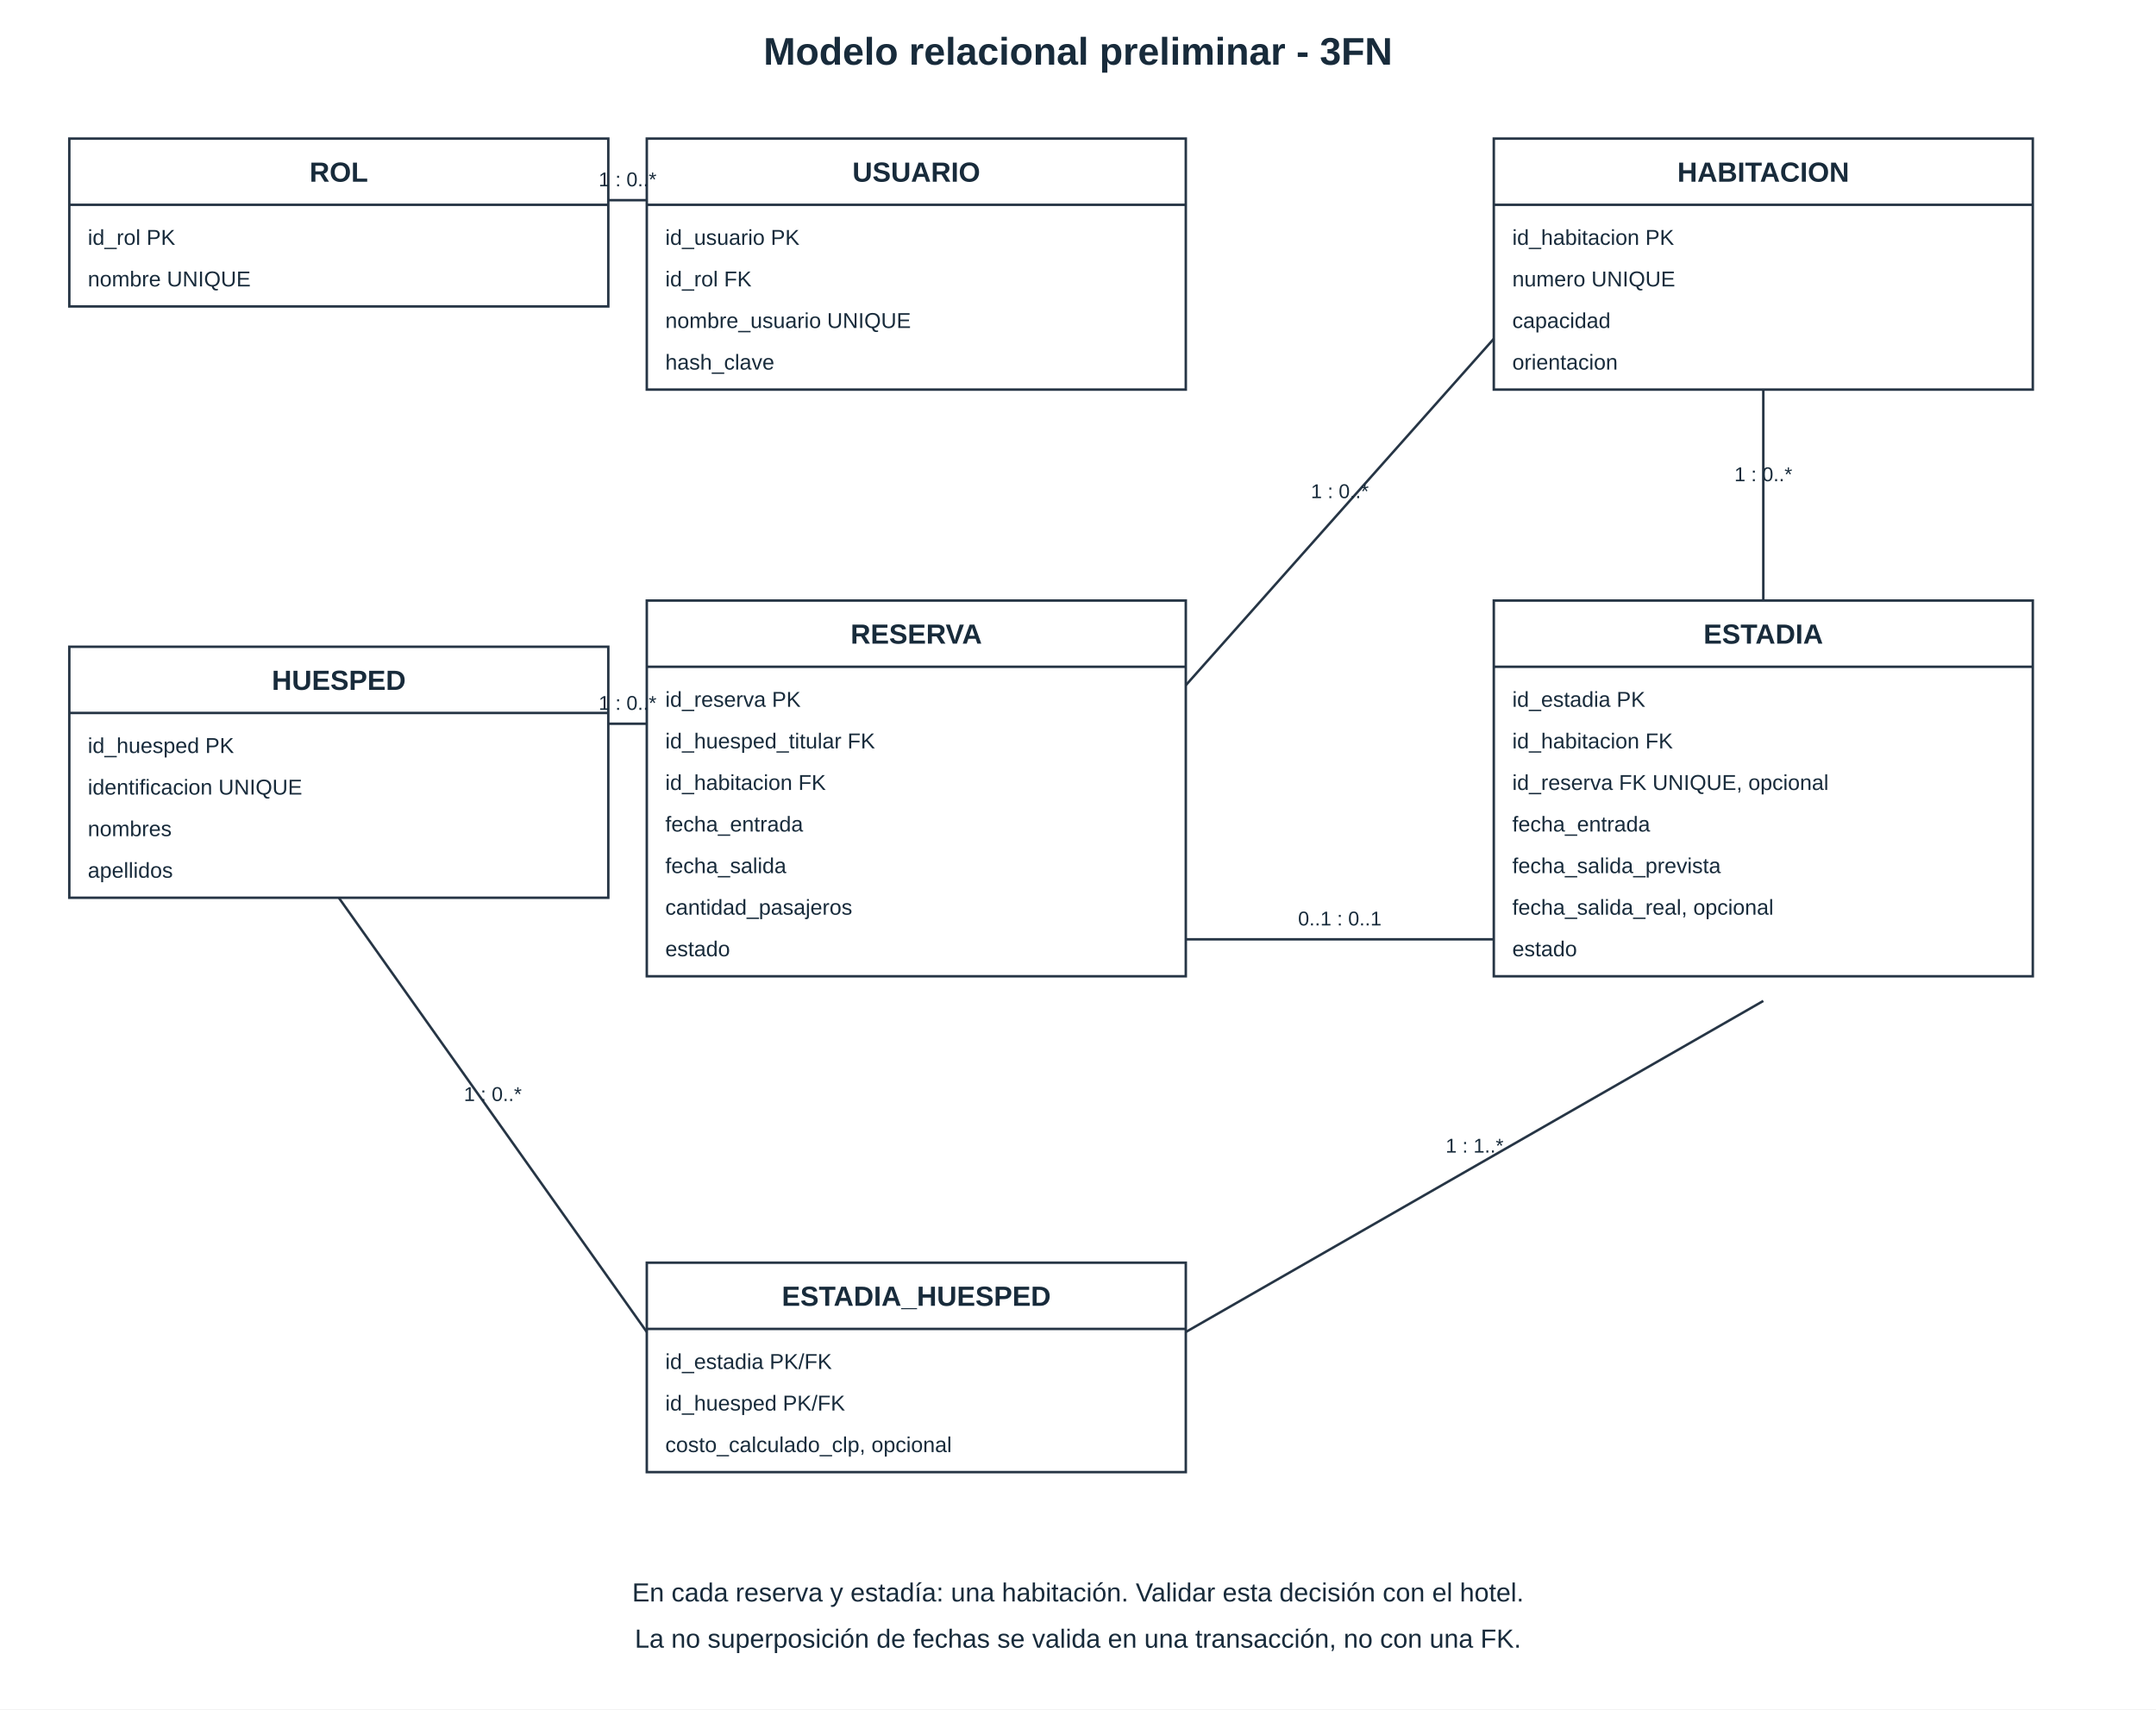
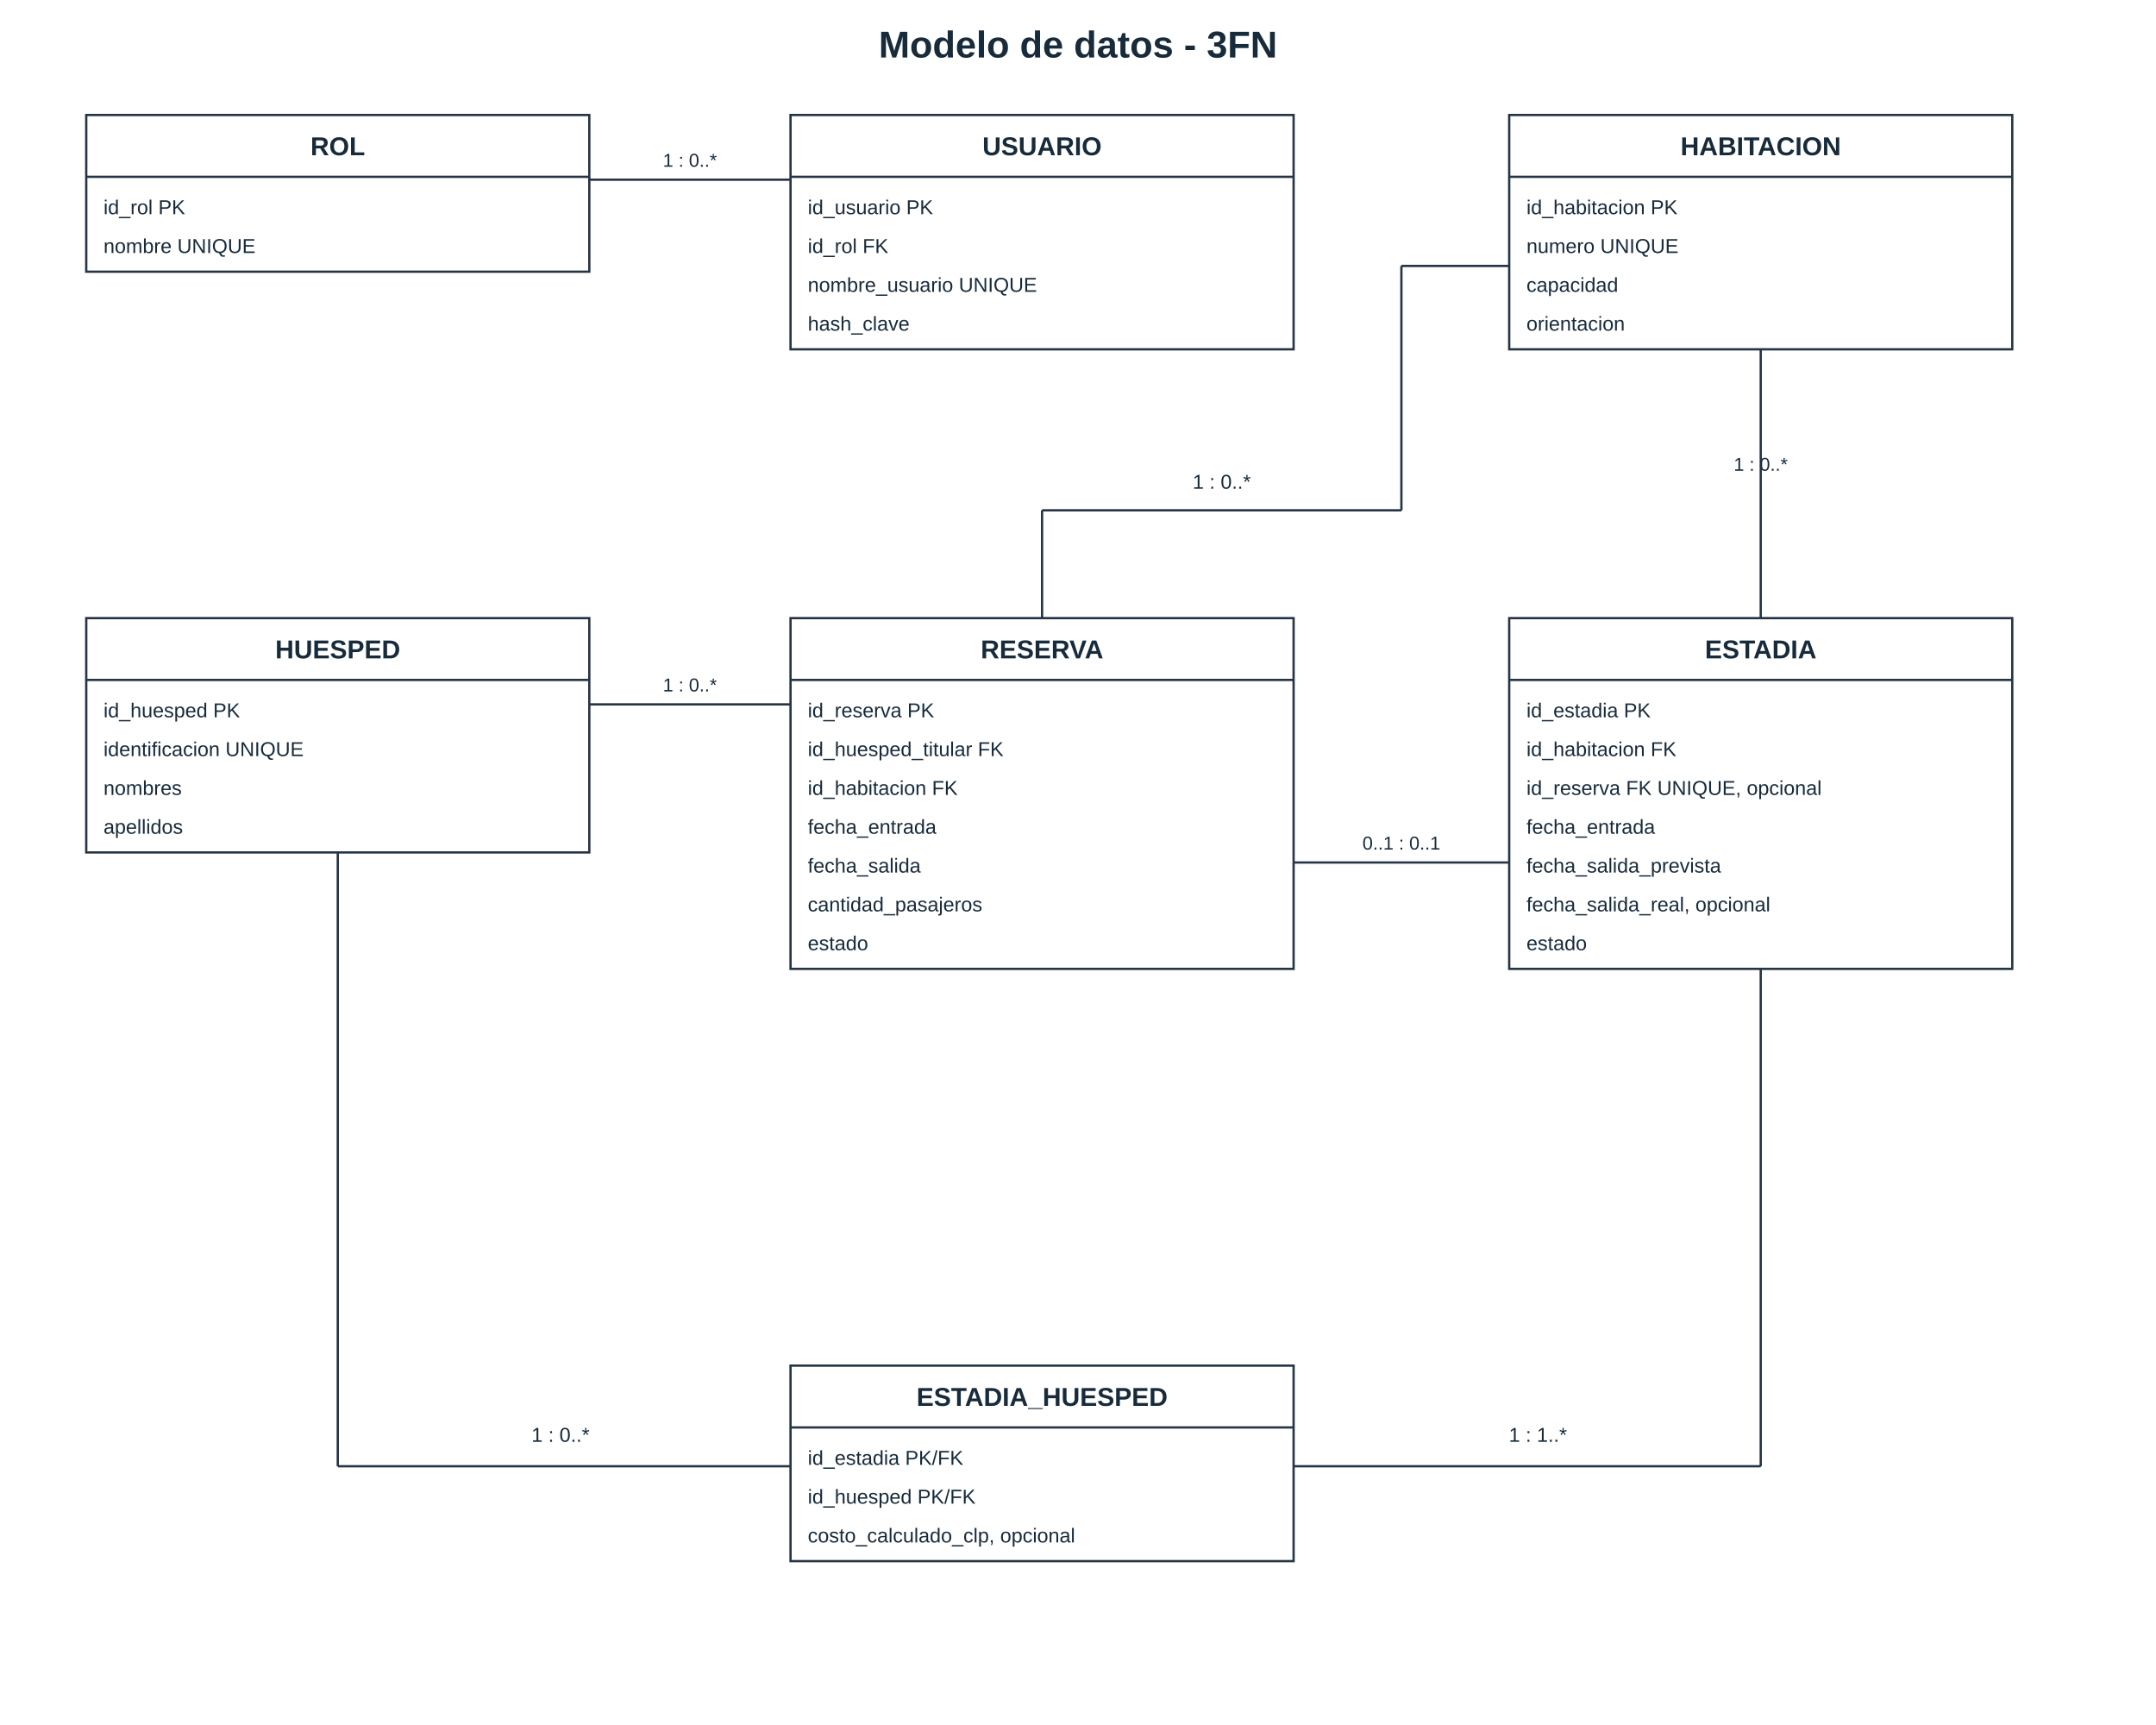
- <svg xmlns="http://www.w3.org/2000/svg" width="1400" height="1110" viewBox="0 0 1400 1110">
+ <svg xmlns="http://www.w3.org/2000/svg" width="1500" height="1200" viewBox="0 0 1500 1200">
  <defs>
    <marker id="arrow" markerWidth="10" markerHeight="10" refX="9" refY="5" orient="auto">
      <path d="M1,1 L9,5 L1,9" fill="none" stroke="#263545" />
    </marker>
  </defs>
  <rect width="100%" height="100%" fill="white" />
  <g font-family="Arial, sans-serif" fill="#182b3b">
-     <text x="700" y="42" font-size="25" text-anchor="middle" font-weight="bold">Modelo relacional preliminar - 3FN</text>
-     <rect x="45" y="90" width="350" height="109" fill="#ffffff" stroke="#263545" stroke-width="1.6" />
-     <text x="220" y="118" font-size="18" text-anchor="middle" font-weight="bold">ROL</text>
-     <path d="M45,133 L395,133" fill="none" stroke="#263545" stroke-width="1.6" />
-     <text x="57" y="159" font-size="14" text-anchor="start" font-weight="normal">id_rol PK</text>
-     <text x="57" y="186" font-size="14" text-anchor="start" font-weight="normal">nombre UNIQUE</text>
-     <rect x="420" y="90" width="350" height="163" fill="#ffffff" stroke="#263545" stroke-width="1.6" />
-     <text x="595" y="118" font-size="18" text-anchor="middle" font-weight="bold">USUARIO</text>
-     <path d="M420,133 L770,133" fill="none" stroke="#263545" stroke-width="1.6" />
-     <text x="432" y="159" font-size="14" text-anchor="start" font-weight="normal">id_usuario PK</text>
-     <text x="432" y="186" font-size="14" text-anchor="start" font-weight="normal">id_rol FK</text>
-     <text x="432" y="213" font-size="14" text-anchor="start" font-weight="normal">nombre_usuario UNIQUE</text>
-     <text x="432" y="240" font-size="14" text-anchor="start" font-weight="normal">hash_clave</text>
-     <rect x="970" y="90" width="350" height="163" fill="#ffffff" stroke="#263545" stroke-width="1.6" />
-     <text x="1145" y="118" font-size="18" text-anchor="middle" font-weight="bold">HABITACION</text>
-     <path d="M970,133 L1320,133" fill="none" stroke="#263545" stroke-width="1.6" />
-     <text x="982" y="159" font-size="14" text-anchor="start" font-weight="normal">id_habitacion PK</text>
-     <text x="982" y="186" font-size="14" text-anchor="start" font-weight="normal">numero UNIQUE</text>
-     <text x="982" y="213" font-size="14" text-anchor="start" font-weight="normal">capacidad</text>
-     <text x="982" y="240" font-size="14" text-anchor="start" font-weight="normal">orientacion</text>
-     <rect x="45" y="420" width="350" height="163" fill="#ffffff" stroke="#263545" stroke-width="1.6" />
-     <text x="220" y="448" font-size="18" text-anchor="middle" font-weight="bold">HUESPED</text>
-     <path d="M45,463 L395,463" fill="none" stroke="#263545" stroke-width="1.6" />
-     <text x="57" y="489" font-size="14" text-anchor="start" font-weight="normal">id_huesped PK</text>
-     <text x="57" y="516" font-size="14" text-anchor="start" font-weight="normal">identificacion UNIQUE</text>
-     <text x="57" y="543" font-size="14" text-anchor="start" font-weight="normal">nombres</text>
-     <text x="57" y="570" font-size="14" text-anchor="start" font-weight="normal">apellidos</text>
-     <rect x="420" y="390" width="350" height="244" fill="#ffffff" stroke="#263545" stroke-width="1.6" />
-     <text x="595" y="418" font-size="18" text-anchor="middle" font-weight="bold">RESERVA</text>
-     <path d="M420,433 L770,433" fill="none" stroke="#263545" stroke-width="1.6" />
-     <text x="432" y="459" font-size="14" text-anchor="start" font-weight="normal">id_reserva PK</text>
-     <text x="432" y="486" font-size="14" text-anchor="start" font-weight="normal">id_huesped_titular FK</text>
-     <text x="432" y="513" font-size="14" text-anchor="start" font-weight="normal">id_habitacion FK</text>
-     <text x="432" y="540" font-size="14" text-anchor="start" font-weight="normal">fecha_entrada</text>
-     <text x="432" y="567" font-size="14" text-anchor="start" font-weight="normal">fecha_salida</text>
-     <text x="432" y="594" font-size="14" text-anchor="start" font-weight="normal">cantidad_pasajeros</text>
-     <text x="432" y="621" font-size="14" text-anchor="start" font-weight="normal">estado</text>
-     <rect x="970" y="390" width="350" height="244" fill="#ffffff" stroke="#263545" stroke-width="1.6" />
-     <text x="1145" y="418" font-size="18" text-anchor="middle" font-weight="bold">ESTADIA</text>
-     <path d="M970,433 L1320,433" fill="none" stroke="#263545" stroke-width="1.6" />
-     <text x="982" y="459" font-size="14" text-anchor="start" font-weight="normal">id_estadia PK</text>
-     <text x="982" y="486" font-size="14" text-anchor="start" font-weight="normal">id_habitacion FK</text>
-     <text x="982" y="513" font-size="14" text-anchor="start" font-weight="normal">id_reserva FK UNIQUE, opcional</text>
-     <text x="982" y="540" font-size="14" text-anchor="start" font-weight="normal">fecha_entrada</text>
-     <text x="982" y="567" font-size="14" text-anchor="start" font-weight="normal">fecha_salida_prevista</text>
-     <text x="982" y="594" font-size="14" text-anchor="start" font-weight="normal">fecha_salida_real, opcional</text>
-     <text x="982" y="621" font-size="14" text-anchor="start" font-weight="normal">estado</text>
-     <rect x="420" y="820" width="350" height="136" fill="#ffffff" stroke="#263545" stroke-width="1.6" />
-     <text x="595" y="848" font-size="18" text-anchor="middle" font-weight="bold">ESTADIA_HUESPED</text>
-     <path d="M420,863 L770,863" fill="none" stroke="#263545" stroke-width="1.6" />
-     <text x="432" y="889" font-size="14" text-anchor="start" font-weight="normal">id_estadia PK/FK</text>
-     <text x="432" y="916" font-size="14" text-anchor="start" font-weight="normal">id_huesped PK/FK</text>
-     <text x="432" y="943" font-size="14" text-anchor="start" font-weight="normal">costo_calculado_clp, opcional</text>
-     <path d="M395,130 L420,130" fill="none" stroke="#263545" stroke-width="1.6" />
-     <text x="407.5" y="121.0" font-size="13" text-anchor="middle" font-weight="normal">1 : 0..*</text>
-     <path d="M970,220 L770,445" fill="none" stroke="#263545" stroke-width="1.6" />
-     <text x="870.0" y="323.5" font-size="13" text-anchor="middle" font-weight="normal">1 : 0..*</text>
-     <path d="M1145,253 L1145,390" fill="none" stroke="#263545" stroke-width="1.6" />
-     <text x="1145.0" y="312.5" font-size="13" text-anchor="middle" font-weight="normal">1 : 0..*</text>
-     <path d="M395,470 L420,470" fill="none" stroke="#263545" stroke-width="1.6" />
-     <text x="407.5" y="461.0" font-size="13" text-anchor="middle" font-weight="normal">1 : 0..*</text>
-     <path d="M770,610 L970,610" fill="none" stroke="#263545" stroke-width="1.6" />
-     <text x="870.0" y="601.0" font-size="13" text-anchor="middle" font-weight="normal">0..1 : 0..1</text>
-     <path d="M220,583 L420,865" fill="none" stroke="#263545" stroke-width="1.6" />
-     <text x="320.0" y="715.0" font-size="13" text-anchor="middle" font-weight="normal">1 : 0..*</text>
-     <path d="M1145,650 L770,865" fill="none" stroke="#263545" stroke-width="1.6" />
-     <text x="957.5" y="748.5" font-size="13" text-anchor="middle" font-weight="normal">1 : 1..*</text>
-     <text x="700" y="1040" font-size="17" text-anchor="middle" font-weight="normal">En cada reserva y estadía: una habitación. Validar esta decisión con el hotel.</text>
-     <text x="700" y="1070" font-size="17" text-anchor="middle" font-weight="normal">La no superposición de fechas se valida en una transacción, no con una FK.</text>
+     <text x="750" y="40" font-size="26" text-anchor="middle" font-weight="bold">Modelo de datos - 3FN</text>
+     <rect x="60" y="80" width="350" height="109" fill="#ffffff" stroke="#263545" stroke-width="1.6" />
+     <text x="235" y="108" font-size="18" text-anchor="middle" font-weight="bold">ROL</text>
+     <path d="M60,123 L410,123" fill="none" stroke="#263545" stroke-width="1.6" />
+     <text x="72" y="149" font-size="14" text-anchor="start" font-weight="normal">id_rol PK</text>
+     <text x="72" y="176" font-size="14" text-anchor="start" font-weight="normal">nombre UNIQUE</text>
+     <rect x="550" y="80" width="350" height="163" fill="#ffffff" stroke="#263545" stroke-width="1.6" />
+     <text x="725" y="108" font-size="18" text-anchor="middle" font-weight="bold">USUARIO</text>
+     <path d="M550,123 L900,123" fill="none" stroke="#263545" stroke-width="1.6" />
+     <text x="562" y="149" font-size="14" text-anchor="start" font-weight="normal">id_usuario PK</text>
+     <text x="562" y="176" font-size="14" text-anchor="start" font-weight="normal">id_rol FK</text>
+     <text x="562" y="203" font-size="14" text-anchor="start" font-weight="normal">nombre_usuario UNIQUE</text>
+     <text x="562" y="230" font-size="14" text-anchor="start" font-weight="normal">hash_clave</text>
+     <rect x="1050" y="80" width="350" height="163" fill="#ffffff" stroke="#263545" stroke-width="1.6" />
+     <text x="1225" y="108" font-size="18" text-anchor="middle" font-weight="bold">HABITACION</text>
+     <path d="M1050,123 L1400,123" fill="none" stroke="#263545" stroke-width="1.6" />
+     <text x="1062" y="149" font-size="14" text-anchor="start" font-weight="normal">id_habitacion PK</text>
+     <text x="1062" y="176" font-size="14" text-anchor="start" font-weight="normal">numero UNIQUE</text>
+     <text x="1062" y="203" font-size="14" text-anchor="start" font-weight="normal">capacidad</text>
+     <text x="1062" y="230" font-size="14" text-anchor="start" font-weight="normal">orientacion</text>
+     <rect x="60" y="430" width="350" height="163" fill="#ffffff" stroke="#263545" stroke-width="1.6" />
+     <text x="235" y="458" font-size="18" text-anchor="middle" font-weight="bold">HUESPED</text>
+     <path d="M60,473 L410,473" fill="none" stroke="#263545" stroke-width="1.6" />
+     <text x="72" y="499" font-size="14" text-anchor="start" font-weight="normal">id_huesped PK</text>
+     <text x="72" y="526" font-size="14" text-anchor="start" font-weight="normal">identificacion UNIQUE</text>
+     <text x="72" y="553" font-size="14" text-anchor="start" font-weight="normal">nombres</text>
+     <text x="72" y="580" font-size="14" text-anchor="start" font-weight="normal">apellidos</text>
+     <rect x="550" y="430" width="350" height="244" fill="#ffffff" stroke="#263545" stroke-width="1.6" />
+     <text x="725" y="458" font-size="18" text-anchor="middle" font-weight="bold">RESERVA</text>
+     <path d="M550,473 L900,473" fill="none" stroke="#263545" stroke-width="1.6" />
+     <text x="562" y="499" font-size="14" text-anchor="start" font-weight="normal">id_reserva PK</text>
+     <text x="562" y="526" font-size="14" text-anchor="start" font-weight="normal">id_huesped_titular FK</text>
+     <text x="562" y="553" font-size="14" text-anchor="start" font-weight="normal">id_habitacion FK</text>
+     <text x="562" y="580" font-size="14" text-anchor="start" font-weight="normal">fecha_entrada</text>
+     <text x="562" y="607" font-size="14" text-anchor="start" font-weight="normal">fecha_salida</text>
+     <text x="562" y="634" font-size="14" text-anchor="start" font-weight="normal">cantidad_pasajeros</text>
+     <text x="562" y="661" font-size="14" text-anchor="start" font-weight="normal">estado</text>
+     <rect x="1050" y="430" width="350" height="244" fill="#ffffff" stroke="#263545" stroke-width="1.6" />
+     <text x="1225" y="458" font-size="18" text-anchor="middle" font-weight="bold">ESTADIA</text>
+     <path d="M1050,473 L1400,473" fill="none" stroke="#263545" stroke-width="1.6" />
+     <text x="1062" y="499" font-size="14" text-anchor="start" font-weight="normal">id_estadia PK</text>
+     <text x="1062" y="526" font-size="14" text-anchor="start" font-weight="normal">id_habitacion FK</text>
+     <text x="1062" y="553" font-size="14" text-anchor="start" font-weight="normal">id_reserva FK UNIQUE, opcional</text>
+     <text x="1062" y="580" font-size="14" text-anchor="start" font-weight="normal">fecha_entrada</text>
+     <text x="1062" y="607" font-size="14" text-anchor="start" font-weight="normal">fecha_salida_prevista</text>
+     <text x="1062" y="634" font-size="14" text-anchor="start" font-weight="normal">fecha_salida_real, opcional</text>
+     <text x="1062" y="661" font-size="14" text-anchor="start" font-weight="normal">estado</text>
+     <rect x="550" y="950" width="350" height="136" fill="#ffffff" stroke="#263545" stroke-width="1.6" />
+     <text x="725" y="978" font-size="18" text-anchor="middle" font-weight="bold">ESTADIA_HUESPED</text>
+     <path d="M550,993 L900,993" fill="none" stroke="#263545" stroke-width="1.6" />
+     <text x="562" y="1019" font-size="14" text-anchor="start" font-weight="normal">id_estadia PK/FK</text>
+     <text x="562" y="1046" font-size="14" text-anchor="start" font-weight="normal">id_huesped PK/FK</text>
+     <text x="562" y="1073" font-size="14" text-anchor="start" font-weight="normal">costo_calculado_clp, opcional</text>
+     <path d="M410,125 L550,125" fill="none" stroke="#263545" stroke-width="1.6" />
+     <text x="480.0" y="116.0" font-size="13" text-anchor="middle" font-weight="normal">1 : 0..*</text>
+     <path d="M1050,185 L975,185" fill="none" stroke="#263545" stroke-width="1.6" />
+     <path d="M975,185 L975,355" fill="none" stroke="#263545" stroke-width="1.6" />
+     <path d="M975,355 L725,355" fill="none" stroke="#263545" stroke-width="1.6" />
+     <path d="M725,355 L725,430" fill="none" stroke="#263545" stroke-width="1.6" />
+     <text x="850" y="340" font-size="14" text-anchor="middle" font-weight="normal">1 : 0..*</text>
+     <path d="M1225,243 L1225,430" fill="none" stroke="#263545" stroke-width="1.6" />
+     <text x="1225.0" y="327.5" font-size="13" text-anchor="middle" font-weight="normal">1 : 0..*</text>
+     <path d="M410,490 L550,490" fill="none" stroke="#263545" stroke-width="1.6" />
+     <text x="480.0" y="481.0" font-size="13" text-anchor="middle" font-weight="normal">1 : 0..*</text>
+     <path d="M900,600 L1050,600" fill="none" stroke="#263545" stroke-width="1.6" />
+     <text x="975.0" y="591.0" font-size="13" text-anchor="middle" font-weight="normal">0..1 : 0..1</text>
+     <path d="M235,593 L235,1020" fill="none" stroke="#263545" stroke-width="1.6" />
+     <path d="M235,1020 L550,1020" fill="none" stroke="#263545" stroke-width="1.6" />
+     <text x="390" y="1003" font-size="14" text-anchor="middle" font-weight="normal">1 : 0..*</text>
+     <path d="M1225,674 L1225,1020" fill="none" stroke="#263545" stroke-width="1.6" />
+     <path d="M1225,1020 L900,1020" fill="none" stroke="#263545" stroke-width="1.6" />
+     <text x="1070" y="1003" font-size="14" text-anchor="middle" font-weight="normal">1 : 1..*</text>
  </g>
</svg>
